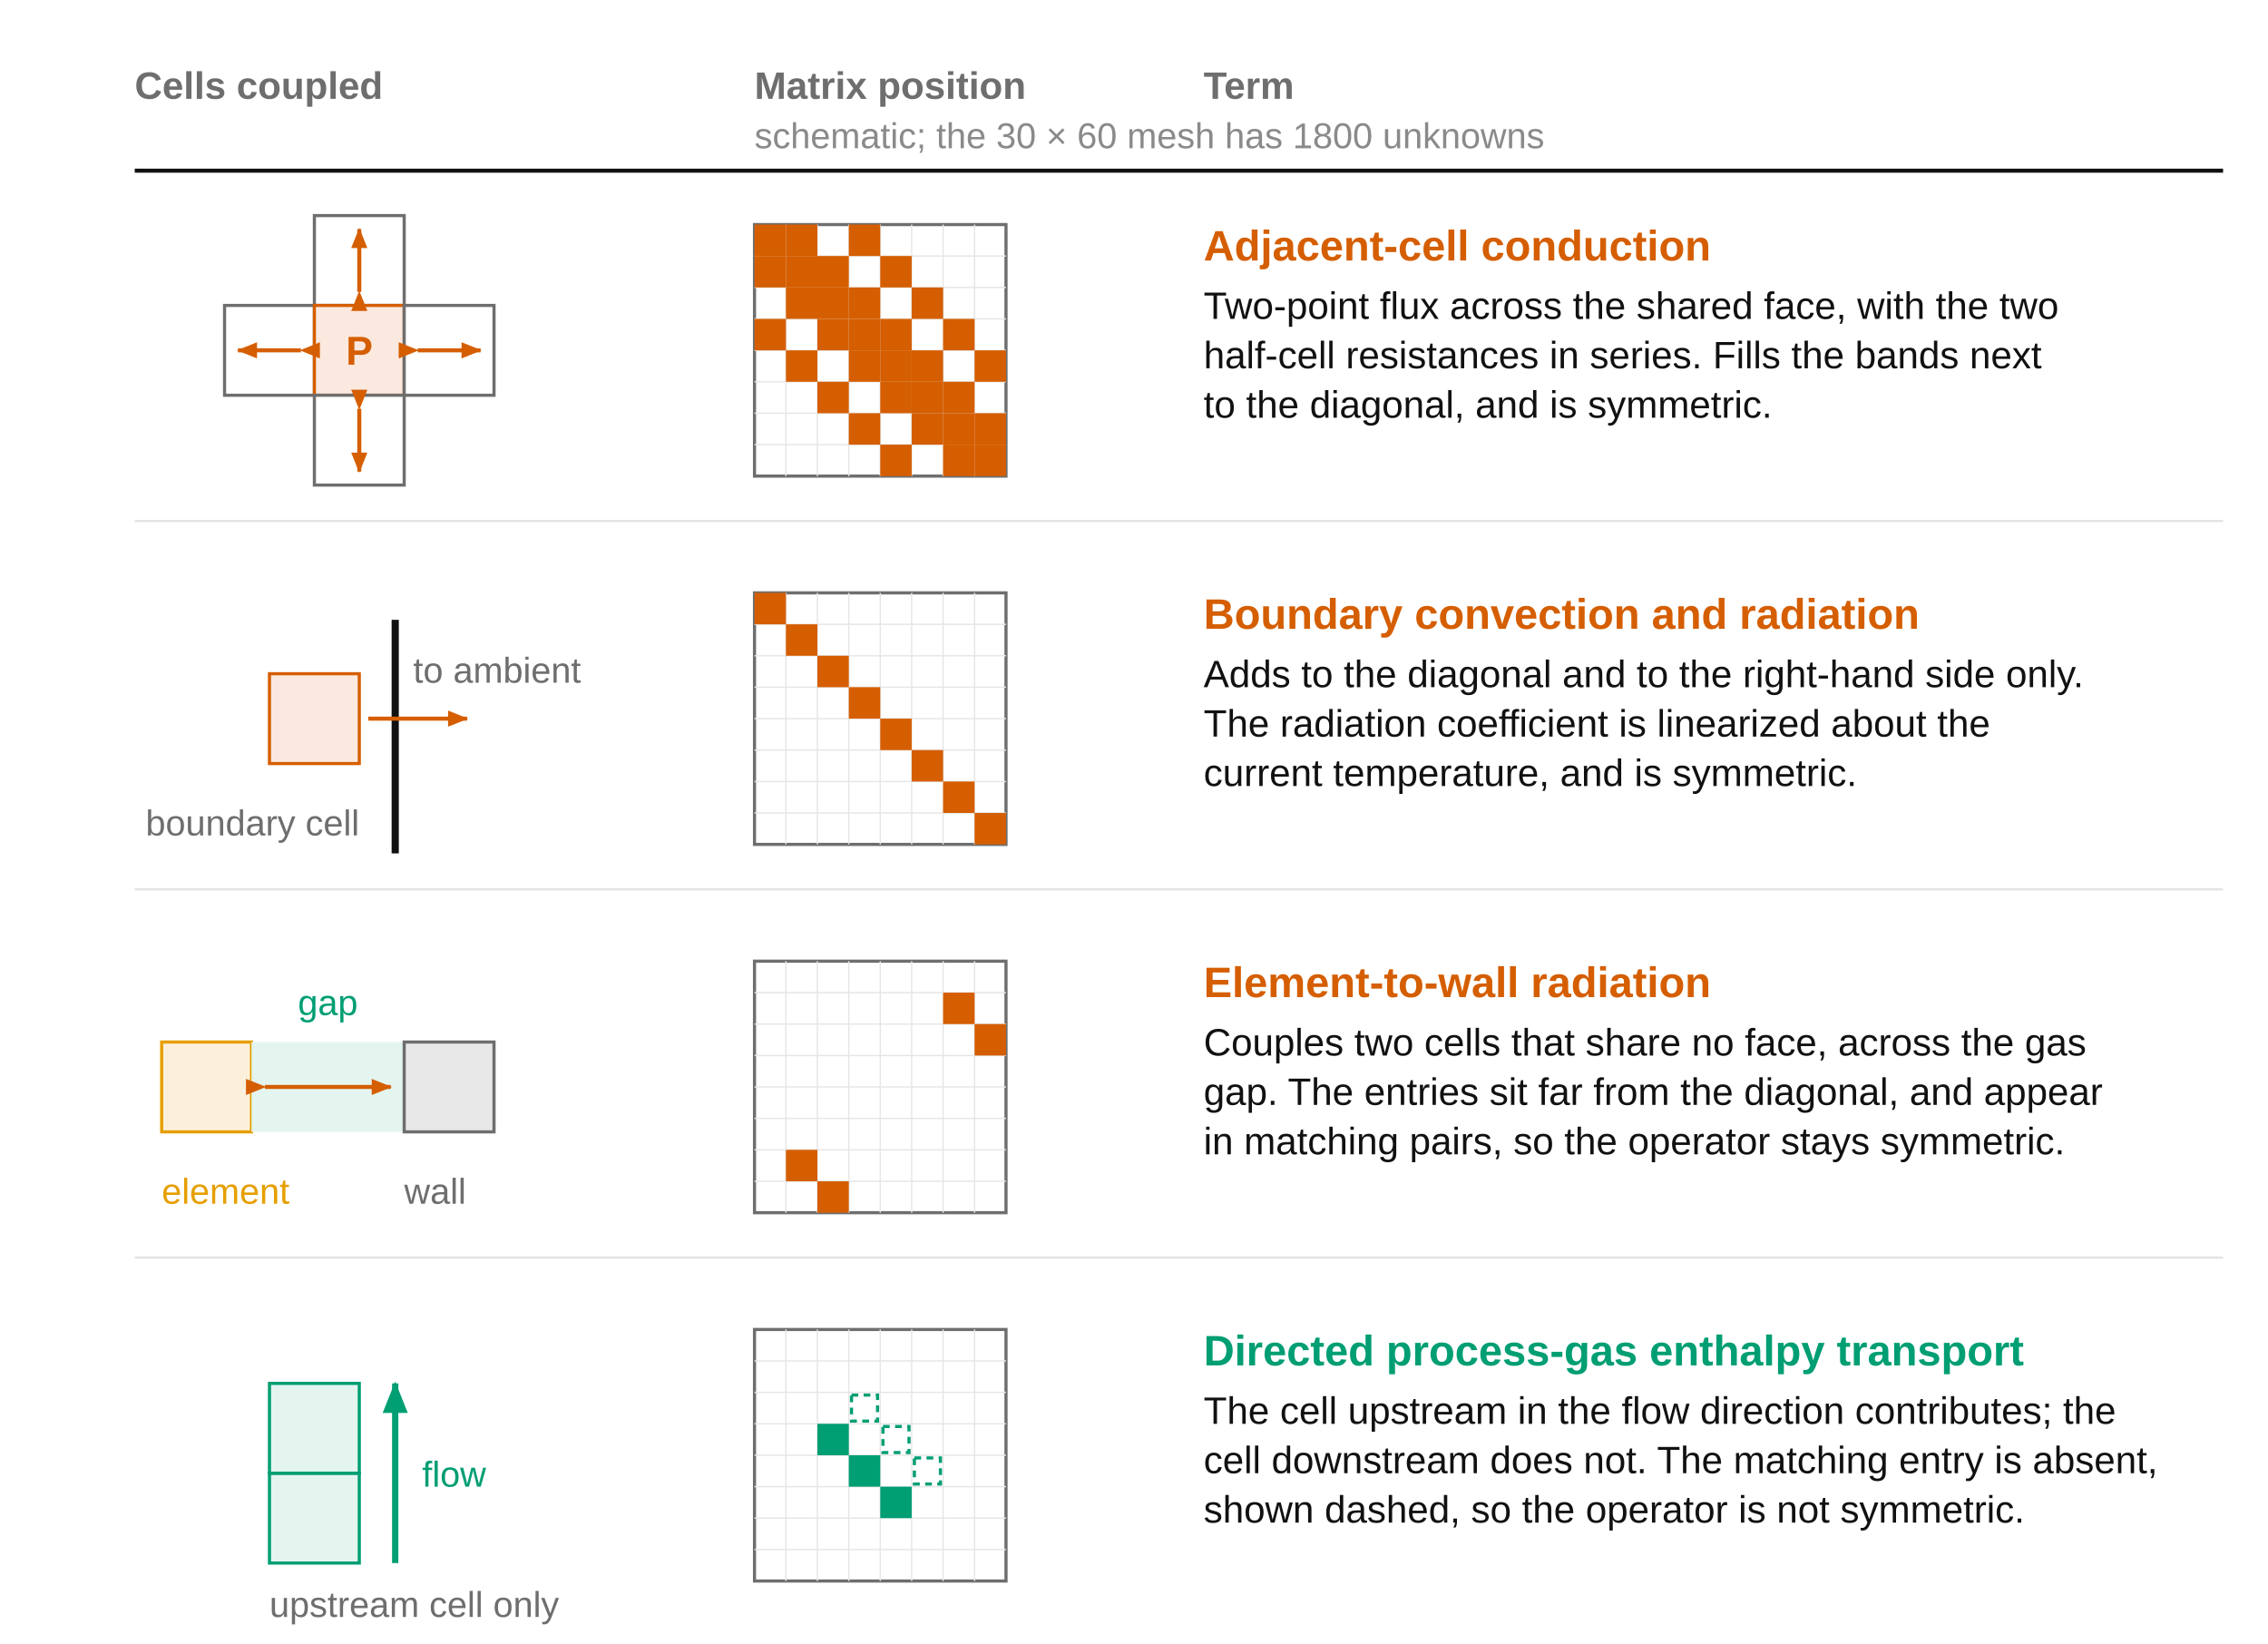
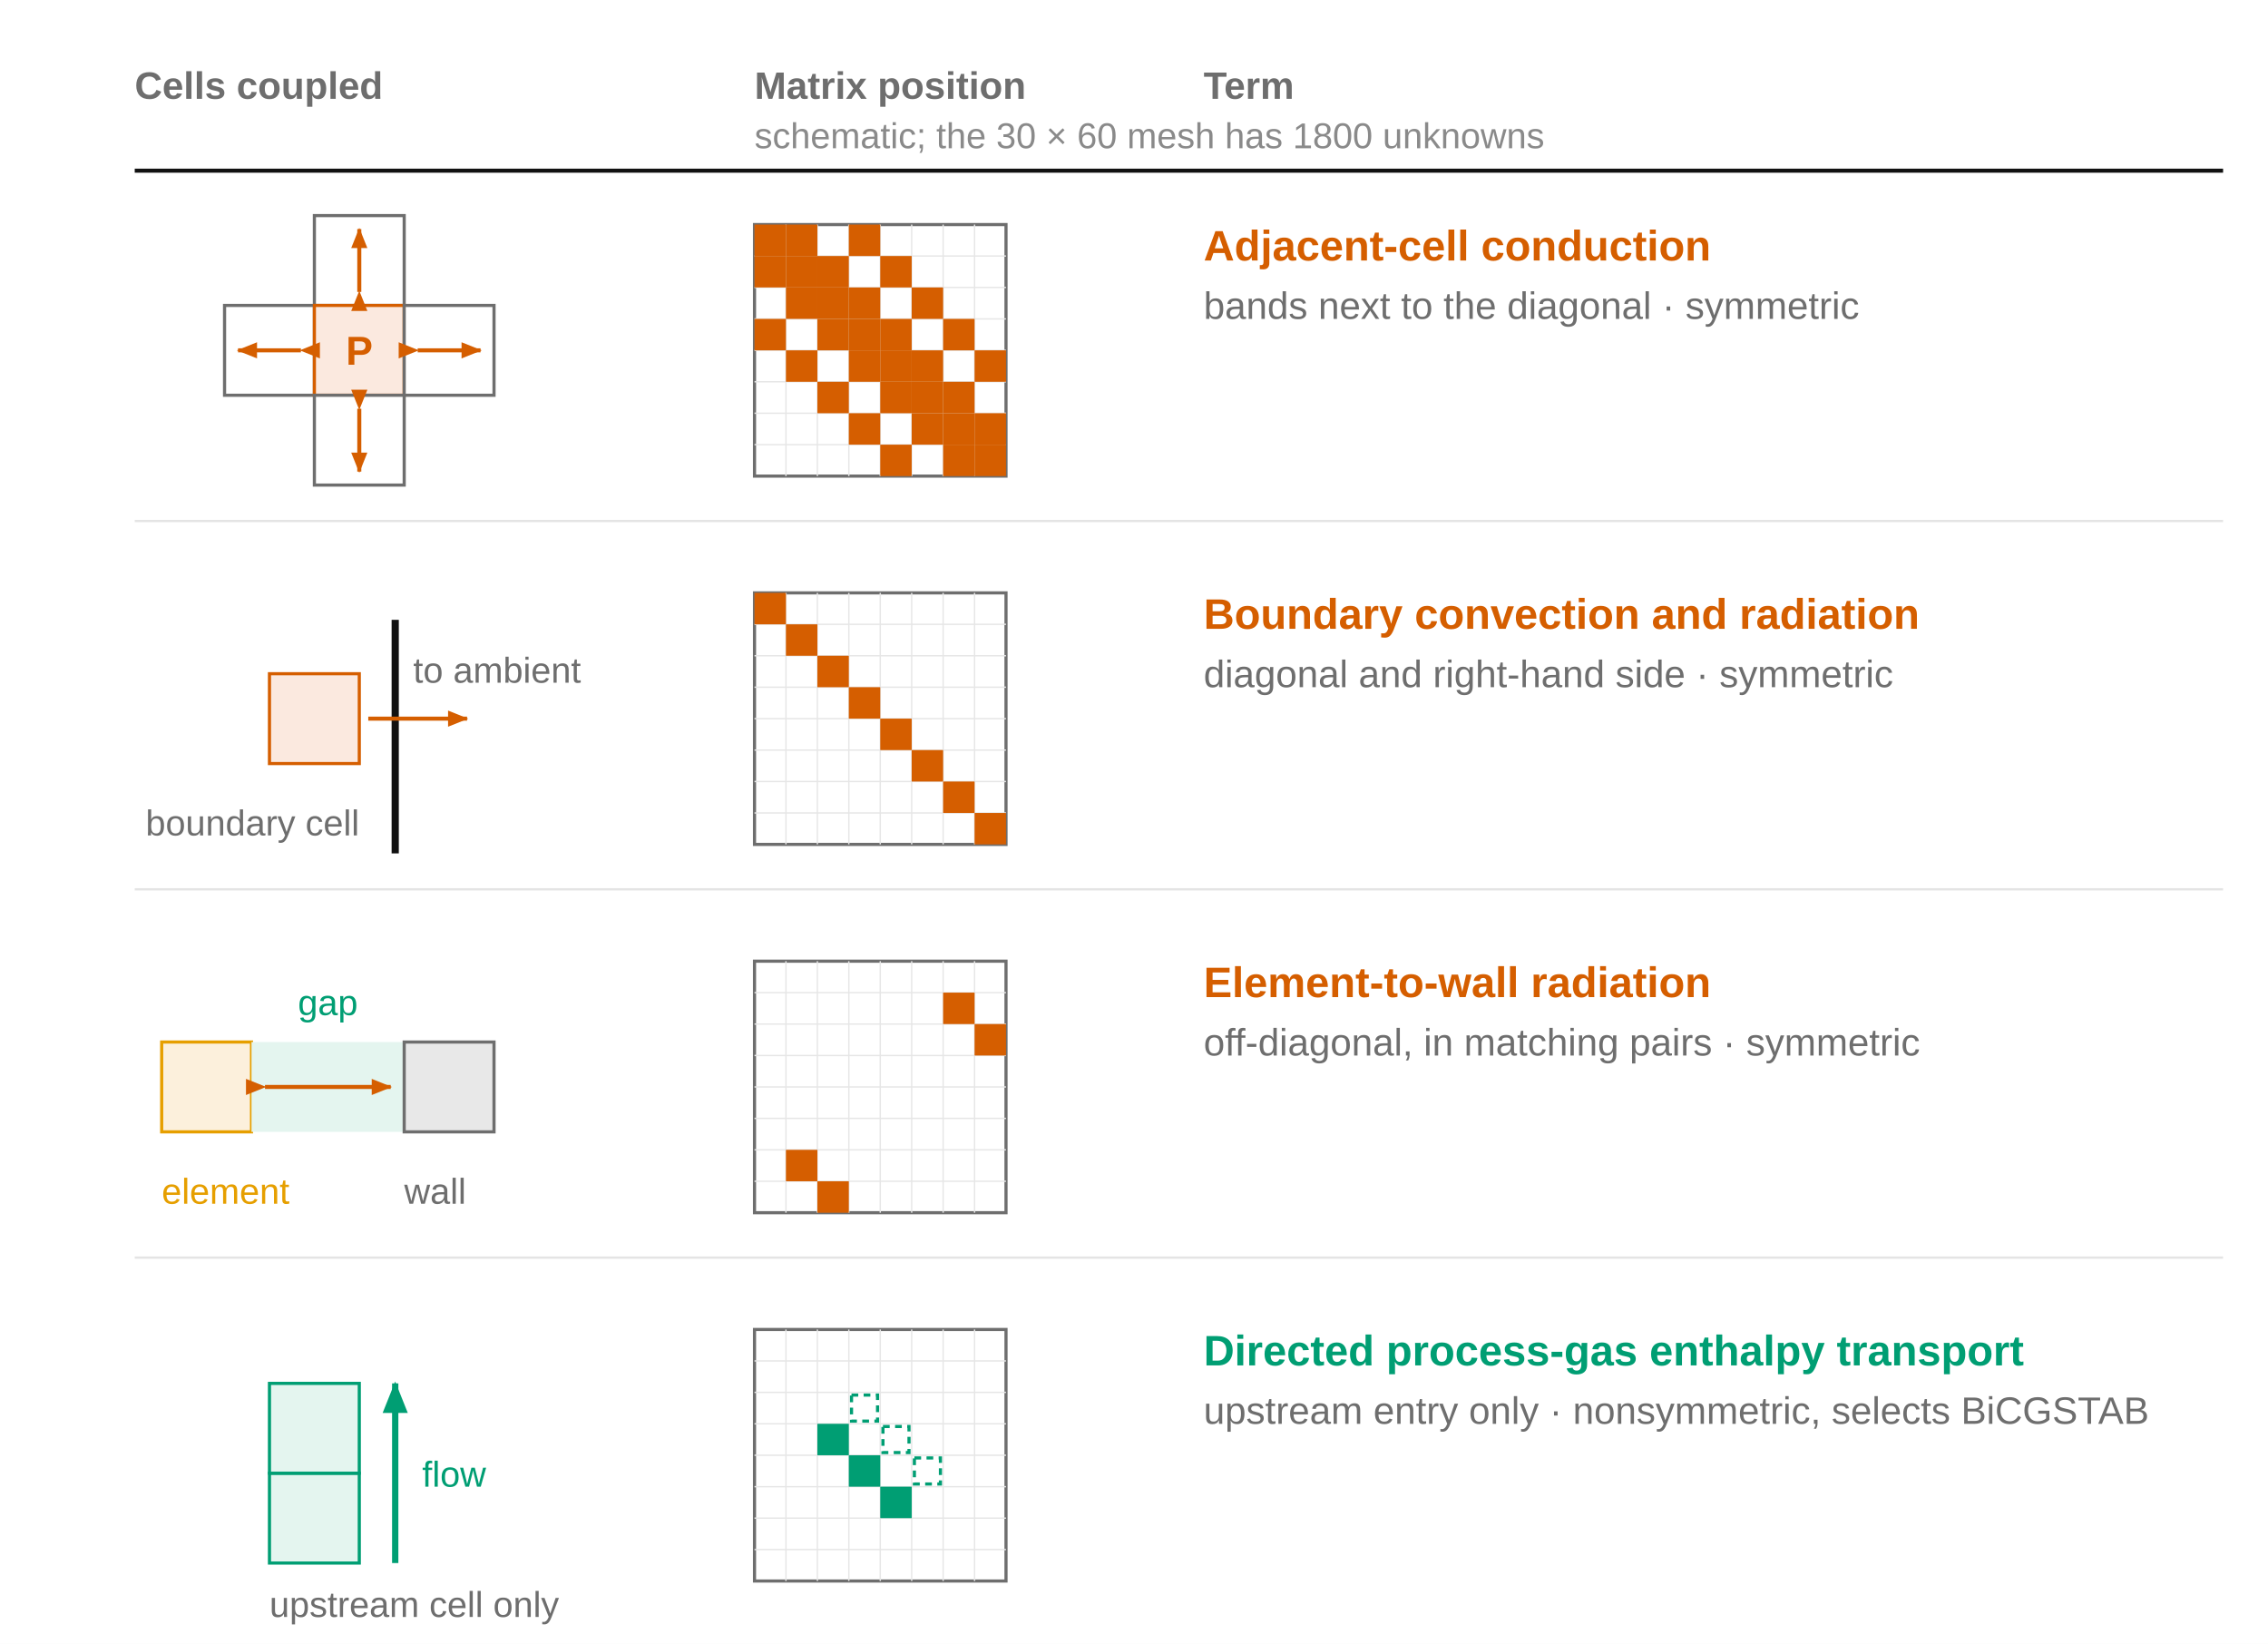
<svg xmlns="http://www.w3.org/2000/svg" width="505pt" height="366pt" viewBox="0 0 505 366" font-family="Arial, Helvetica, sans-serif">
  <rect width="505" height="366" fill="#FFFFFF" />
  <defs>
    <marker id="s2-scalar" viewBox="0 0 10 8" refX="9.4" refY="4" markerWidth="5" markerHeight="4" orient="auto">
      <path d="M0,0 L10,4 L0,8 Z" fill="#0072B2" />
    </marker>
    <marker id="s2-field" viewBox="0 0 10 8" refX="9.4" refY="4" markerWidth="5" markerHeight="4" orient="auto">
      <path d="M0,0 L10,4 L0,8 Z" fill="#E69F00" />
    </marker>
    <marker id="s2-thermal" viewBox="0 0 10 8" refX="9.4" refY="4" markerWidth="5" markerHeight="4" orient="auto">
      <path d="M0,0 L10,4 L0,8 Z" fill="#D55E00" />
    </marker>
    <marker id="s2-gas" viewBox="0 0 10 8" refX="9.4" refY="4" markerWidth="5" markerHeight="4" orient="auto">
      <path d="M0,0 L10,4 L0,8 Z" fill="#009E73" />
    </marker>
    <marker id="s2-grey" viewBox="0 0 10 8" refX="9.4" refY="4" markerWidth="5" markerHeight="4" orient="auto">
      <path d="M0,0 L10,4 L0,8 Z" fill="#6E6E6E" />
    </marker>
    <marker id="s2-ink" viewBox="0 0 10 8" refX="9.4" refY="4" markerWidth="5" markerHeight="4" orient="auto">
      <path d="M0,0 L10,4 L0,8 Z" fill="#111111" />
    </marker>
    <marker id="s2-rule" viewBox="0 0 10 8" refX="9.4" refY="4" markerWidth="5" markerHeight="4" orient="auto">
      <path d="M0,0 L10,4 L0,8 Z" fill="#BBBBBB" />
    </marker>
    <marker id="s2-faint" viewBox="0 0 10 8" refX="9.4" refY="4" markerWidth="5" markerHeight="4" orient="auto">
      <path d="M0,0 L10,4 L0,8 Z" fill="#8A8A8A" />
    </marker>
  </defs>
  <text x="30" y="22" font-size="8.5" fill="#6E6E6E" text-anchor="start" font-weight="bold">Cells coupled</text>
  <text x="168" y="22" font-size="8.5" fill="#6E6E6E" text-anchor="start" font-weight="bold">Matrix position</text>
  <text x="168" y="33" font-size="8" fill="#8A8A8A" text-anchor="start" font-weight="normal">schematic; the 30 × 60 mesh has 1800 unknowns</text>
  <text x="268" y="22" font-size="8.5" fill="#6E6E6E" text-anchor="start" font-weight="bold">Term</text>
  <path d="M30,38 L495,38" fill="none" stroke="#111111" stroke-width="0.9" />
  <rect x="70" y="48" width="20" height="20" rx="0" fill="#FFFFFF" stroke="#6E6E6E" stroke-width="0.7" />
  <rect x="50" y="68" width="20" height="20" rx="0" fill="#FFFFFF" stroke="#6E6E6E" stroke-width="0.7" />
  <rect x="70" y="68" width="20" height="20" rx="0" fill="#FBE9DF" stroke="#D55E00" stroke-width="0.7" />
  <rect x="90" y="68" width="20" height="20" rx="0" fill="#FFFFFF" stroke="#6E6E6E" stroke-width="0.7" />
  <rect x="70" y="88" width="20" height="20" rx="0" fill="#FFFFFF" stroke="#6E6E6E" stroke-width="0.7" />
  <text x="80" y="81.2" font-size="9" fill="#D55E00" text-anchor="middle" font-weight="bold">P</text>
  <path d="M80,65 L80,51" fill="none" stroke="#D55E00" stroke-width="0.9" marker-end="url(#s2-thermal)" marker-start="url(#s2-thermal)" />
  <path d="M80,91 L80,105" fill="none" stroke="#D55E00" stroke-width="0.9" marker-end="url(#s2-thermal)" marker-start="url(#s2-thermal)" />
  <path d="M67,78 L53,78" fill="none" stroke="#D55E00" stroke-width="0.9" marker-end="url(#s2-thermal)" marker-start="url(#s2-thermal)" />
  <path d="M93,78 L107,78" fill="none" stroke="#D55E00" stroke-width="0.9" marker-end="url(#s2-thermal)" marker-start="url(#s2-thermal)" />
  <rect x="168" y="50" width="56" height="56" rx="0" fill="#FFFFFF" stroke="#6E6E6E" stroke-width="0.7" />
  <path d="M168,57 L224,57" fill="none" stroke="#E6E6E6" stroke-width="0.3" />
  <path d="M175,50 L175,106" fill="none" stroke="#E6E6E6" stroke-width="0.3" />
  <path d="M168,64 L224,64" fill="none" stroke="#E6E6E6" stroke-width="0.3" />
  <path d="M182,50 L182,106" fill="none" stroke="#E6E6E6" stroke-width="0.3" />
  <path d="M168,71 L224,71" fill="none" stroke="#E6E6E6" stroke-width="0.3" />
  <path d="M189,50 L189,106" fill="none" stroke="#E6E6E6" stroke-width="0.3" />
  <path d="M168,78 L224,78" fill="none" stroke="#E6E6E6" stroke-width="0.3" />
  <path d="M196,50 L196,106" fill="none" stroke="#E6E6E6" stroke-width="0.3" />
  <path d="M168,85 L224,85" fill="none" stroke="#E6E6E6" stroke-width="0.3" />
  <path d="M203,50 L203,106" fill="none" stroke="#E6E6E6" stroke-width="0.3" />
  <path d="M168,92 L224,92" fill="none" stroke="#E6E6E6" stroke-width="0.3" />
  <path d="M210,50 L210,106" fill="none" stroke="#E6E6E6" stroke-width="0.3" />
  <path d="M168,99 L224,99" fill="none" stroke="#E6E6E6" stroke-width="0.3" />
  <path d="M217,50 L217,106" fill="none" stroke="#E6E6E6" stroke-width="0.3" />
  <rect x="168" y="50" width="7" height="7" fill="#D55E00" />
  <rect x="175" y="50" width="7" height="7" fill="#D55E00" />
  <rect x="189" y="50" width="7" height="7" fill="#D55E00" />
  <rect x="175" y="57" width="7" height="7" fill="#D55E00" />
  <rect x="168" y="57" width="7" height="7" fill="#D55E00" />
  <rect x="182" y="57" width="7" height="7" fill="#D55E00" />
  <rect x="196" y="57" width="7" height="7" fill="#D55E00" />
  <rect x="182" y="64" width="7" height="7" fill="#D55E00" />
  <rect x="175" y="64" width="7" height="7" fill="#D55E00" />
  <rect x="189" y="64" width="7" height="7" fill="#D55E00" />
  <rect x="203" y="64" width="7" height="7" fill="#D55E00" />
  <rect x="189" y="71" width="7" height="7" fill="#D55E00" />
  <rect x="182" y="71" width="7" height="7" fill="#D55E00" />
  <rect x="196" y="71" width="7" height="7" fill="#D55E00" />
  <rect x="168" y="71" width="7" height="7" fill="#D55E00" />
  <rect x="210" y="71" width="7" height="7" fill="#D55E00" />
  <rect x="196" y="78" width="7" height="7" fill="#D55E00" />
  <rect x="189" y="78" width="7" height="7" fill="#D55E00" />
  <rect x="203" y="78" width="7" height="7" fill="#D55E00" />
  <rect x="175" y="78" width="7" height="7" fill="#D55E00" />
  <rect x="217" y="78" width="7" height="7" fill="#D55E00" />
  <rect x="203" y="85" width="7" height="7" fill="#D55E00" />
  <rect x="196" y="85" width="7" height="7" fill="#D55E00" />
  <rect x="210" y="85" width="7" height="7" fill="#D55E00" />
  <rect x="182" y="85" width="7" height="7" fill="#D55E00" />
  <rect x="210" y="92" width="7" height="7" fill="#D55E00" />
  <rect x="203" y="92" width="7" height="7" fill="#D55E00" />
  <rect x="217" y="92" width="7" height="7" fill="#D55E00" />
  <rect x="189" y="92" width="7" height="7" fill="#D55E00" />
  <rect x="217" y="99" width="7" height="7" fill="#D55E00" />
  <rect x="210" y="99" width="7" height="7" fill="#D55E00" />
  <rect x="196" y="99" width="7" height="7" fill="#D55E00" />
  <text x="268" y="58" font-size="9.5" fill="#D55E00" text-anchor="start" font-weight="bold">Adjacent-cell conduction</text>
-   <text x="268" y="71" font-size="8.5" fill="#111111" text-anchor="start" font-weight="normal">Two-point flux across the shared face, with the two</text>
-   <text x="268" y="82" font-size="8.5" fill="#111111" text-anchor="start" font-weight="normal">half-cell resistances in series. Fills the bands next</text>
-   <text x="268" y="93" font-size="8.5" fill="#111111" text-anchor="start" font-weight="normal">to the diagonal, and is symmetric.</text>
+   <text x="268" y="71" font-size="8.5" fill="#6E6E6E" text-anchor="start" font-weight="normal">bands next to the diagonal · symmetric</text>
  <path d="M30,116 L495,116" fill="none" stroke="#E4E4E4" stroke-width="0.5" />
  <rect x="60" y="150" width="20" height="20" rx="0" fill="#FBE9DF" stroke="#D55E00" stroke-width="0.7" />
  <path d="M88,138 L88,190" fill="none" stroke="#111111" stroke-width="1.6" />
  <path d="M82,160 L104,160" fill="none" stroke="#D55E00" stroke-width="0.9" marker-end="url(#s2-thermal)" />
  <text x="92" y="152" font-size="8" fill="#6E6E6E" text-anchor="start" font-weight="normal">to ambient</text>
  <text x="80" y="186" font-size="8" fill="#6E6E6E" text-anchor="end" font-weight="normal">boundary cell</text>
  <rect x="168" y="132" width="56" height="56" rx="0" fill="#FFFFFF" stroke="#6E6E6E" stroke-width="0.7" />
  <path d="M168,139 L224,139" fill="none" stroke="#E6E6E6" stroke-width="0.3" />
  <path d="M175,132 L175,188" fill="none" stroke="#E6E6E6" stroke-width="0.3" />
  <path d="M168,146 L224,146" fill="none" stroke="#E6E6E6" stroke-width="0.3" />
  <path d="M182,132 L182,188" fill="none" stroke="#E6E6E6" stroke-width="0.3" />
  <path d="M168,153 L224,153" fill="none" stroke="#E6E6E6" stroke-width="0.3" />
  <path d="M189,132 L189,188" fill="none" stroke="#E6E6E6" stroke-width="0.3" />
  <path d="M168,160 L224,160" fill="none" stroke="#E6E6E6" stroke-width="0.3" />
  <path d="M196,132 L196,188" fill="none" stroke="#E6E6E6" stroke-width="0.3" />
  <path d="M168,167 L224,167" fill="none" stroke="#E6E6E6" stroke-width="0.3" />
  <path d="M203,132 L203,188" fill="none" stroke="#E6E6E6" stroke-width="0.3" />
  <path d="M168,174 L224,174" fill="none" stroke="#E6E6E6" stroke-width="0.3" />
  <path d="M210,132 L210,188" fill="none" stroke="#E6E6E6" stroke-width="0.3" />
  <path d="M168,181 L224,181" fill="none" stroke="#E6E6E6" stroke-width="0.3" />
  <path d="M217,132 L217,188" fill="none" stroke="#E6E6E6" stroke-width="0.3" />
  <rect x="168" y="132" width="7" height="7" fill="#D55E00" />
  <rect x="175" y="139" width="7" height="7" fill="#D55E00" />
  <rect x="182" y="146" width="7" height="7" fill="#D55E00" />
  <rect x="189" y="153" width="7" height="7" fill="#D55E00" />
  <rect x="196" y="160" width="7" height="7" fill="#D55E00" />
  <rect x="203" y="167" width="7" height="7" fill="#D55E00" />
  <rect x="210" y="174" width="7" height="7" fill="#D55E00" />
  <rect x="217" y="181" width="7" height="7" fill="#D55E00" />
  <text x="268" y="140" font-size="9.5" fill="#D55E00" text-anchor="start" font-weight="bold">Boundary convection and radiation</text>
-   <text x="268" y="153" font-size="8.5" fill="#111111" text-anchor="start" font-weight="normal">Adds to the diagonal and to the right-hand side only.</text>
-   <text x="268" y="164" font-size="8.5" fill="#111111" text-anchor="start" font-weight="normal">The radiation coefficient is linearized about the</text>
-   <text x="268" y="175" font-size="8.5" fill="#111111" text-anchor="start" font-weight="normal">current temperature, and is symmetric.</text>
+   <text x="268" y="153" font-size="8.5" fill="#6E6E6E" text-anchor="start" font-weight="normal">diagonal and right-hand side · symmetric</text>
  <path d="M30,198 L495,198" fill="none" stroke="#E4E4E4" stroke-width="0.5" />
  <rect x="36" y="232" width="20" height="20" rx="0" fill="#FCF0DC" stroke="#E69F00" stroke-width="0.7" />
  <rect x="56" y="232" width="34" height="20" fill="#E4F5EF" stroke="none" />
  <rect x="90" y="232" width="20" height="20" rx="0" fill="#E8E8E8" stroke="#6E6E6E" stroke-width="0.7" />
  <path d="M59,242 L87,242" fill="none" stroke="#D55E00" stroke-width="0.9" marker-end="url(#s2-thermal)" marker-start="url(#s2-thermal)" />
  <text x="73" y="226" font-size="8" fill="#009E73" text-anchor="middle" font-weight="normal">gap</text>
  <text x="36" y="268" font-size="8" fill="#E69F00" text-anchor="start" font-weight="normal">element</text>
  <text x="90" y="268" font-size="8" fill="#6E6E6E" text-anchor="start" font-weight="normal">wall</text>
  <rect x="168" y="214" width="56" height="56" rx="0" fill="#FFFFFF" stroke="#6E6E6E" stroke-width="0.7" />
  <path d="M168,221 L224,221" fill="none" stroke="#E6E6E6" stroke-width="0.3" />
  <path d="M175,214 L175,270" fill="none" stroke="#E6E6E6" stroke-width="0.3" />
  <path d="M168,228 L224,228" fill="none" stroke="#E6E6E6" stroke-width="0.3" />
  <path d="M182,214 L182,270" fill="none" stroke="#E6E6E6" stroke-width="0.3" />
  <path d="M168,235 L224,235" fill="none" stroke="#E6E6E6" stroke-width="0.3" />
  <path d="M189,214 L189,270" fill="none" stroke="#E6E6E6" stroke-width="0.3" />
  <path d="M168,242 L224,242" fill="none" stroke="#E6E6E6" stroke-width="0.3" />
  <path d="M196,214 L196,270" fill="none" stroke="#E6E6E6" stroke-width="0.3" />
  <path d="M168,249 L224,249" fill="none" stroke="#E6E6E6" stroke-width="0.3" />
  <path d="M203,214 L203,270" fill="none" stroke="#E6E6E6" stroke-width="0.3" />
  <path d="M168,256 L224,256" fill="none" stroke="#E6E6E6" stroke-width="0.3" />
  <path d="M210,214 L210,270" fill="none" stroke="#E6E6E6" stroke-width="0.3" />
  <path d="M168,263 L224,263" fill="none" stroke="#E6E6E6" stroke-width="0.3" />
  <path d="M217,214 L217,270" fill="none" stroke="#E6E6E6" stroke-width="0.3" />
  <rect x="210" y="221" width="7" height="7" fill="#D55E00" />
  <rect x="175" y="256" width="7" height="7" fill="#D55E00" />
  <rect x="217" y="228" width="7" height="7" fill="#D55E00" />
  <rect x="182" y="263" width="7" height="7" fill="#D55E00" />
  <text x="268" y="222" font-size="9.5" fill="#D55E00" text-anchor="start" font-weight="bold">Element-to-wall radiation</text>
-   <text x="268" y="235" font-size="8.5" fill="#111111" text-anchor="start" font-weight="normal">Couples two cells that share no face, across the gas</text>
-   <text x="268" y="246" font-size="8.5" fill="#111111" text-anchor="start" font-weight="normal">gap. The entries sit far from the diagonal, and appear</text>
-   <text x="268" y="257" font-size="8.5" fill="#111111" text-anchor="start" font-weight="normal">in matching pairs, so the operator stays symmetric.</text>
+   <text x="268" y="235" font-size="8.5" fill="#6E6E6E" text-anchor="start" font-weight="normal">off-diagonal, in matching pairs · symmetric</text>
  <path d="M30,280 L495,280" fill="none" stroke="#E4E4E4" stroke-width="0.5" />
  <rect x="60" y="328" width="20" height="20" rx="0" fill="#E4F5EF" stroke="#009E73" stroke-width="0.7" />
  <rect x="60" y="308" width="20" height="20" rx="0" fill="#E4F5EF" stroke="#009E73" stroke-width="0.7" />
  <path d="M88,348 L88,308" fill="none" stroke="#009E73" stroke-width="1.4" marker-end="url(#s2-gas)" />
  <text x="94" y="331" font-size="8" fill="#009E73" text-anchor="start" font-weight="normal">flow</text>
  <text x="60" y="360" font-size="8" fill="#6E6E6E" text-anchor="start" font-weight="normal">upstream cell only</text>
  <rect x="168" y="296" width="56" height="56" rx="0" fill="#FFFFFF" stroke="#6E6E6E" stroke-width="0.7" />
  <path d="M168,303 L224,303" fill="none" stroke="#E6E6E6" stroke-width="0.3" />
  <path d="M175,296 L175,352" fill="none" stroke="#E6E6E6" stroke-width="0.3" />
  <path d="M168,310 L224,310" fill="none" stroke="#E6E6E6" stroke-width="0.3" />
  <path d="M182,296 L182,352" fill="none" stroke="#E6E6E6" stroke-width="0.3" />
  <path d="M168,317 L224,317" fill="none" stroke="#E6E6E6" stroke-width="0.3" />
  <path d="M189,296 L189,352" fill="none" stroke="#E6E6E6" stroke-width="0.3" />
  <path d="M168,324 L224,324" fill="none" stroke="#E6E6E6" stroke-width="0.3" />
  <path d="M196,296 L196,352" fill="none" stroke="#E6E6E6" stroke-width="0.3" />
  <path d="M168,331 L224,331" fill="none" stroke="#E6E6E6" stroke-width="0.3" />
  <path d="M203,296 L203,352" fill="none" stroke="#E6E6E6" stroke-width="0.3" />
  <path d="M168,338 L224,338" fill="none" stroke="#E6E6E6" stroke-width="0.3" />
  <path d="M210,296 L210,352" fill="none" stroke="#E6E6E6" stroke-width="0.3" />
  <path d="M168,345 L224,345" fill="none" stroke="#E6E6E6" stroke-width="0.3" />
  <path d="M217,296 L217,352" fill="none" stroke="#E6E6E6" stroke-width="0.3" />
  <rect x="182" y="317" width="7" height="7" fill="#009E73" />
  <rect x="189" y="324" width="7" height="7" fill="#009E73" />
  <rect x="196" y="331" width="7" height="7" fill="#009E73" />
  <rect x="189.6" y="310.6" width="5.8" height="5.8" fill="none" stroke="#009E73" stroke-width="0.7" stroke-dasharray="1.5 1.2" />
  <rect x="196.6" y="317.6" width="5.8" height="5.8" fill="none" stroke="#009E73" stroke-width="0.7" stroke-dasharray="1.5 1.2" />
  <rect x="203.6" y="324.6" width="5.8" height="5.8" fill="none" stroke="#009E73" stroke-width="0.7" stroke-dasharray="1.5 1.2" />
  <text x="268" y="304" font-size="9.5" fill="#009E73" text-anchor="start" font-weight="bold">Directed process-gas enthalpy transport</text>
-   <text x="268" y="317" font-size="8.5" fill="#111111" text-anchor="start" font-weight="normal">The cell upstream in the flow direction contributes; the</text>
-   <text x="268" y="328" font-size="8.5" fill="#111111" text-anchor="start" font-weight="normal">cell downstream does not. The matching entry is absent,</text>
-   <text x="268" y="339" font-size="8.5" fill="#111111" text-anchor="start" font-weight="normal">shown dashed, so the operator is not symmetric.</text>
+   <text x="268" y="317" font-size="8.5" fill="#6E6E6E" text-anchor="start" font-weight="normal">upstream entry only · nonsymmetric, selects BiCGSTAB</text>
</svg>
